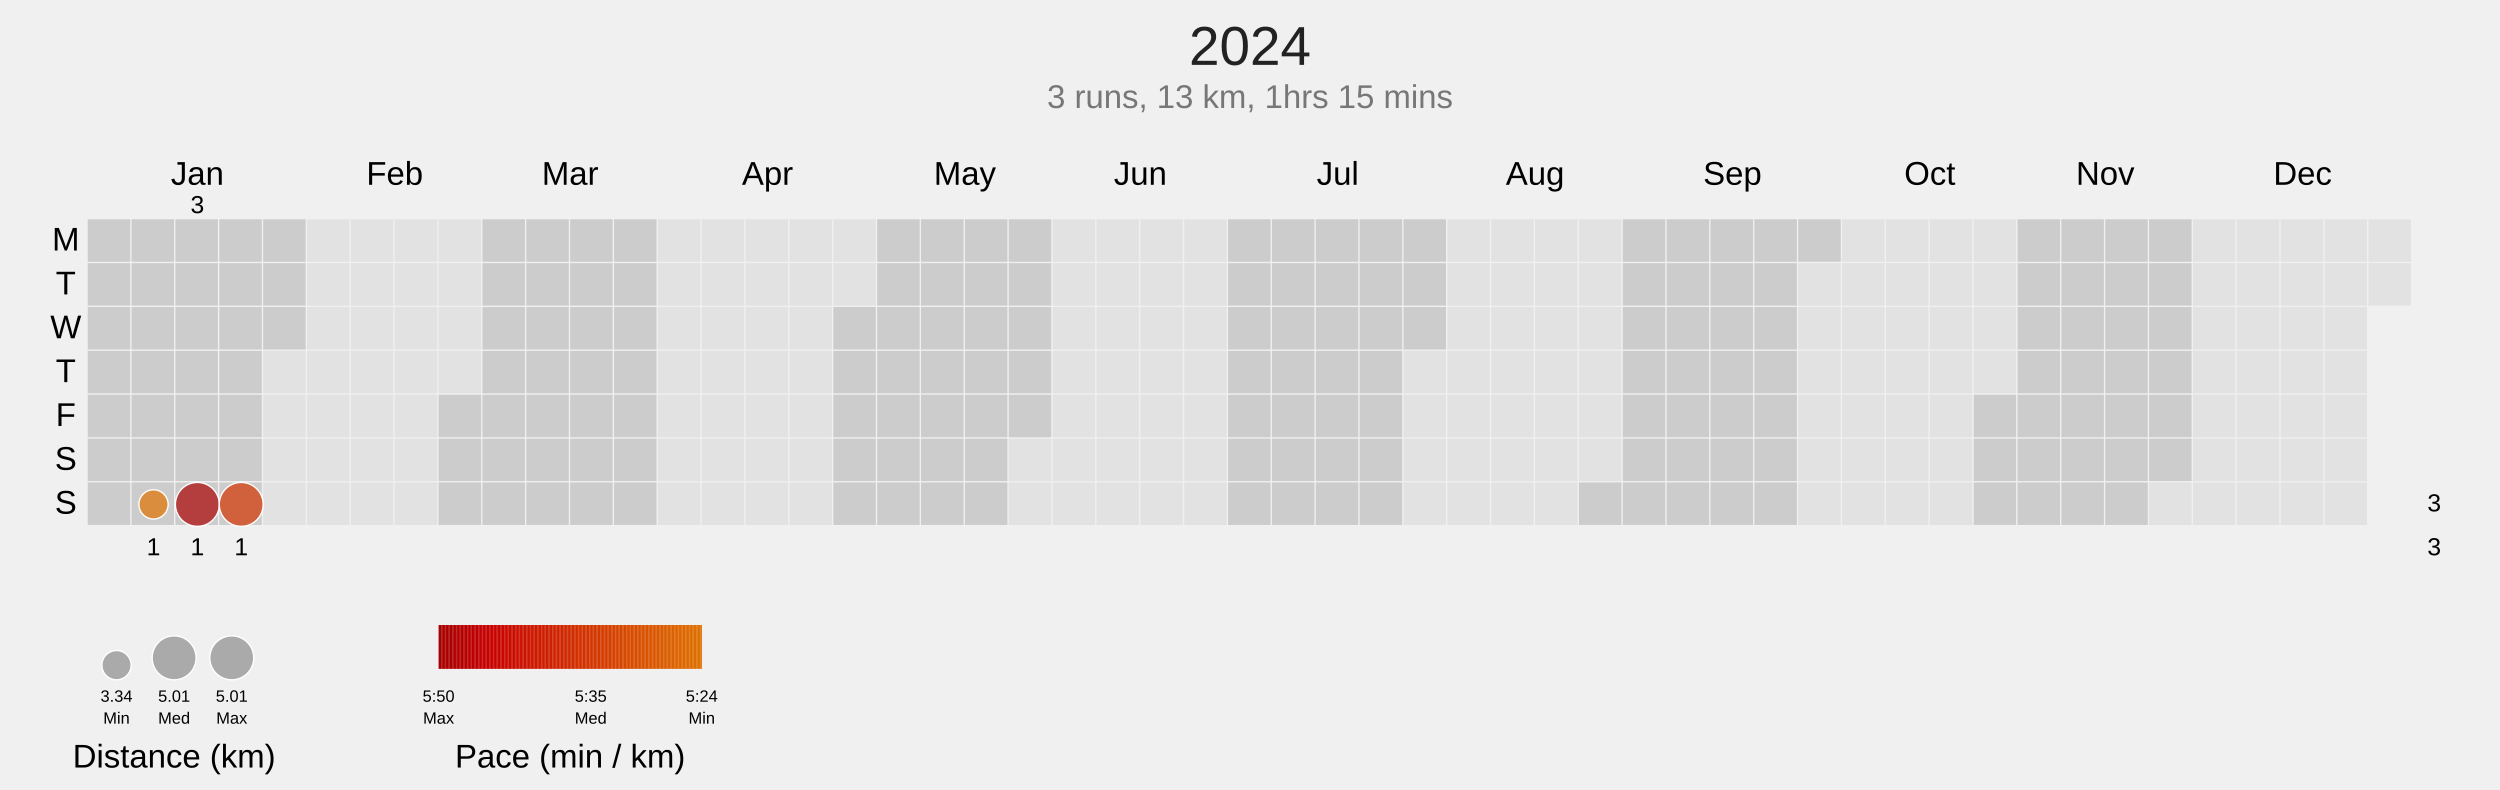
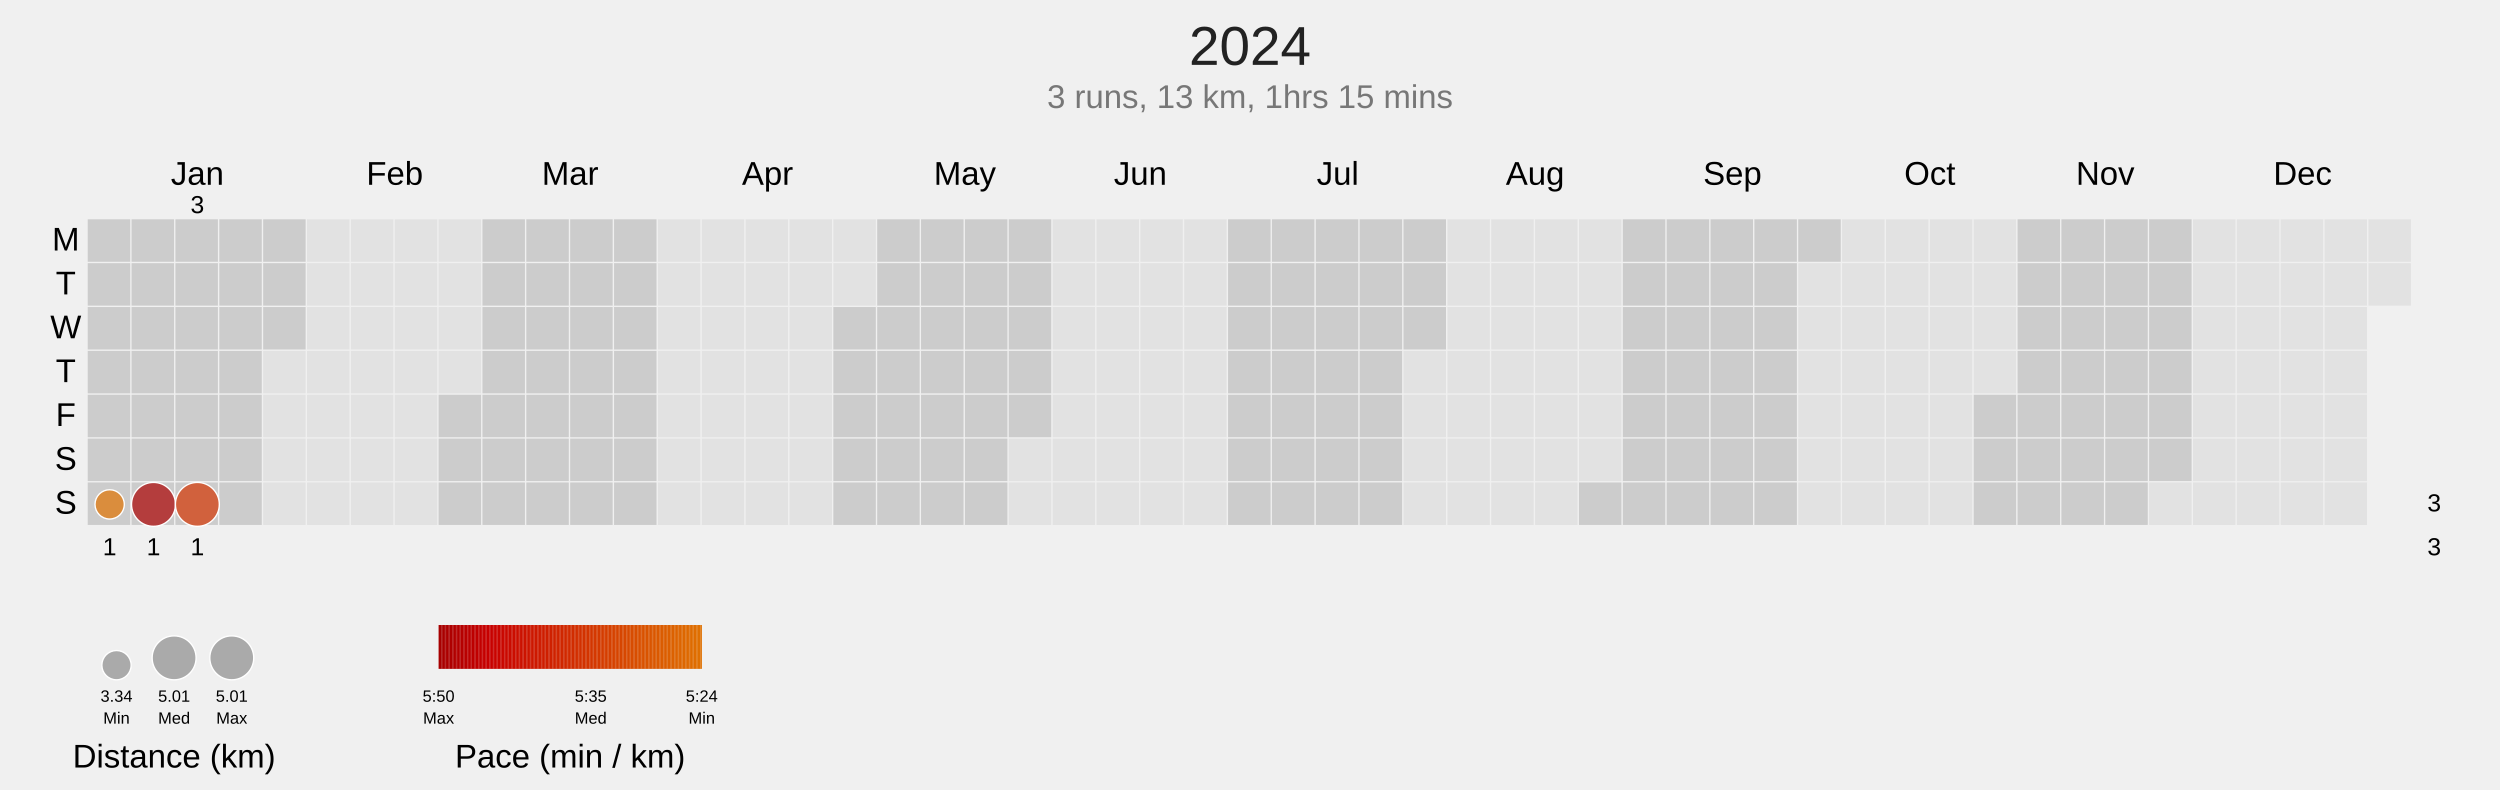
<svg xmlns="http://www.w3.org/2000/svg" viewBox="0 0 1824 576">
  <style>
  .month-1 {
    fill: #e2e2e2;
  }
  .month-2 {
    fill: #ccc;
  }
  text {
    font-family: Arial;
    text-anchor: middle;
  }
  .axis-label {
    font-size: 24px;
    dominant-baseline: middle;
  }
  circle {
    fill-opacity: 0.7;
    stroke: white;
  }
  .cross {
    opacity: 0.7;
    stroke: rgb(60, 52, 52);
    stroke-width: 3;
    stroke-linecap: round;
  }
  .count {
    font-size: 18px;
    dominant-baseline: middle;
  }
  .title {
    font-size: 40px;
    dominant-baseline: middle;
    fill: #222;
  }
  .subtitle {
    font-size: 24px;
    dominant-baseline: middle;
    fill: #777;
  }
  </style>
  <g class="axis-label">
    <text x="48.0" y="176.0">M</text>
    <text x="48.0" y="208.0">T</text>
    <text x="48.0" y="240.0">W</text>
    <text x="48.0" y="272.0">T</text>
    <text x="48.0" y="304.0">F</text>
    <text x="48.0" y="336.0">S</text>
    <text x="48.0" y="368.0">S</text>
    <g transform="translate(144.0 128)">
      <text>Jan</text>
      <text y="22.4" class="count">3</text>
    </g>
    <g transform="translate(288.0 128)">
      <text>Feb</text>
    </g>
    <g transform="translate(416.0 128)">
      <text>Mar</text>
    </g>
    <g transform="translate(560.0 128)">
      <text>Apr</text>
    </g>
    <g transform="translate(704.0 128)">
      <text>May</text>
    </g>
    <g transform="translate(832.0 128)">
      <text>Jun</text>
    </g>
    <g transform="translate(976.0 128)">
      <text>Jul</text>
    </g>
    <g transform="translate(1120.0 128)">
      <text>Aug</text>
    </g>
    <g transform="translate(1264.0 128)">
      <text>Sep</text>
    </g>
    <g transform="translate(1408.0 128)">
      <text>Oct</text>
    </g>
    <g transform="translate(1536.0 128)">
      <text>Nov</text>
    </g>
    <g transform="translate(1680.0 128)">
      <text>Dec</text>
    </g>
  </g>
  <rect class="month-2" x="64" y="160" width="31" height="31" />
  <rect class="month-2" x="64" y="192" width="31" height="31" />
  <rect class="month-2" x="64" y="224" width="31" height="31" />
  <rect class="month-2" x="64" y="256" width="31" height="31" />
  <rect class="month-2" x="64" y="288" width="31" height="31" />
  <rect class="month-2" x="64" y="320" width="31" height="31" />
  <rect class="month-2" x="64" y="352" width="31" height="31" />
  <rect class="month-2" x="96" y="160" width="31" height="31" />
  <rect class="month-2" x="96" y="192" width="31" height="31" />
  <rect class="month-2" x="96" y="224" width="31" height="31" />
  <rect class="month-2" x="96" y="256" width="31" height="31" />
  <rect class="month-2" x="96" y="288" width="31" height="31" />
  <rect class="month-2" x="96" y="320" width="31" height="31" />
  <rect class="month-2" x="96" y="352" width="31" height="31" />
  <rect class="month-2" x="128" y="160" width="31" height="31" />
  <rect class="month-2" x="128" y="192" width="31" height="31" />
  <rect class="month-2" x="128" y="224" width="31" height="31" />
  <rect class="month-2" x="128" y="256" width="31" height="31" />
  <rect class="month-2" x="128" y="288" width="31" height="31" />
  <rect class="month-2" x="128" y="320" width="31" height="31" />
  <rect class="month-2" x="128" y="352" width="31" height="31" />
  <rect class="month-2" x="160" y="160" width="31" height="31" />
  <rect class="month-2" x="160" y="192" width="31" height="31" />
  <rect class="month-2" x="160" y="224" width="31" height="31" />
  <rect class="month-2" x="160" y="256" width="31" height="31" />
  <rect class="month-2" x="160" y="288" width="31" height="31" />
  <rect class="month-2" x="160" y="320" width="31" height="31" />
  <rect class="month-2" x="160" y="352" width="31" height="31" />
  <rect class="month-2" x="192" y="160" width="31" height="31" />
  <rect class="month-2" x="192" y="192" width="31" height="31" />
  <rect class="month-2" x="192" y="224" width="31" height="31" />
  <rect class="month-1" x="192" y="256" width="31" height="31" />
  <rect class="month-1" x="192" y="288" width="31" height="31" />
  <rect class="month-1" x="192" y="320" width="31" height="31" />
  <rect class="month-1" x="192" y="352" width="31" height="31" />
  <rect class="month-1" x="224" y="160" width="31" height="31" />
  <rect class="month-1" x="224" y="192" width="31" height="31" />
  <rect class="month-1" x="224" y="224" width="31" height="31" />
  <rect class="month-1" x="224" y="256" width="31" height="31" />
  <rect class="month-1" x="224" y="288" width="31" height="31" />
  <rect class="month-1" x="224" y="320" width="31" height="31" />
  <rect class="month-1" x="224" y="352" width="31" height="31" />
  <rect class="month-1" x="256" y="160" width="31" height="31" />
  <rect class="month-1" x="256" y="192" width="31" height="31" />
  <rect class="month-1" x="256" y="224" width="31" height="31" />
  <rect class="month-1" x="256" y="256" width="31" height="31" />
  <rect class="month-1" x="256" y="288" width="31" height="31" />
  <rect class="month-1" x="256" y="320" width="31" height="31" />
  <rect class="month-1" x="256" y="352" width="31" height="31" />
  <rect class="month-1" x="288" y="160" width="31" height="31" />
  <rect class="month-1" x="288" y="192" width="31" height="31" />
  <rect class="month-1" x="288" y="224" width="31" height="31" />
  <rect class="month-1" x="288" y="256" width="31" height="31" />
  <rect class="month-1" x="288" y="288" width="31" height="31" />
  <rect class="month-1" x="288" y="320" width="31" height="31" />
  <rect class="month-1" x="288" y="352" width="31" height="31" />
  <rect class="month-1" x="320" y="160" width="31" height="31" />
  <rect class="month-1" x="320" y="192" width="31" height="31" />
  <rect class="month-1" x="320" y="224" width="31" height="31" />
  <rect class="month-1" x="320" y="256" width="31" height="31" />
  <rect class="month-2" x="320" y="288" width="31" height="31" />
  <rect class="month-2" x="320" y="320" width="31" height="31" />
  <rect class="month-2" x="320" y="352" width="31" height="31" />
  <rect class="month-2" x="352" y="160" width="31" height="31" />
  <rect class="month-2" x="352" y="192" width="31" height="31" />
  <rect class="month-2" x="352" y="224" width="31" height="31" />
  <rect class="month-2" x="352" y="256" width="31" height="31" />
  <rect class="month-2" x="352" y="288" width="31" height="31" />
  <rect class="month-2" x="352" y="320" width="31" height="31" />
  <rect class="month-2" x="352" y="352" width="31" height="31" />
  <rect class="month-2" x="384" y="160" width="31" height="31" />
  <rect class="month-2" x="384" y="192" width="31" height="31" />
  <rect class="month-2" x="384" y="224" width="31" height="31" />
  <rect class="month-2" x="384" y="256" width="31" height="31" />
  <rect class="month-2" x="384" y="288" width="31" height="31" />
  <rect class="month-2" x="384" y="320" width="31" height="31" />
  <rect class="month-2" x="384" y="352" width="31" height="31" />
  <rect class="month-2" x="416" y="160" width="31" height="31" />
  <rect class="month-2" x="416" y="192" width="31" height="31" />
  <rect class="month-2" x="416" y="224" width="31" height="31" />
  <rect class="month-2" x="416" y="256" width="31" height="31" />
  <rect class="month-2" x="416" y="288" width="31" height="31" />
  <rect class="month-2" x="416" y="320" width="31" height="31" />
  <rect class="month-2" x="416" y="352" width="31" height="31" />
  <rect class="month-2" x="448" y="160" width="31" height="31" />
  <rect class="month-2" x="448" y="192" width="31" height="31" />
  <rect class="month-2" x="448" y="224" width="31" height="31" />
  <rect class="month-2" x="448" y="256" width="31" height="31" />
  <rect class="month-2" x="448" y="288" width="31" height="31" />
  <rect class="month-2" x="448" y="320" width="31" height="31" />
  <rect class="month-2" x="448" y="352" width="31" height="31" />
  <rect class="month-1" x="480" y="160" width="31" height="31" />
  <rect class="month-1" x="480" y="192" width="31" height="31" />
  <rect class="month-1" x="480" y="224" width="31" height="31" />
  <rect class="month-1" x="480" y="256" width="31" height="31" />
  <rect class="month-1" x="480" y="288" width="31" height="31" />
  <rect class="month-1" x="480" y="320" width="31" height="31" />
  <rect class="month-1" x="480" y="352" width="31" height="31" />
  <rect class="month-1" x="512" y="160" width="31" height="31" />
  <rect class="month-1" x="512" y="192" width="31" height="31" />
  <rect class="month-1" x="512" y="224" width="31" height="31" />
  <rect class="month-1" x="512" y="256" width="31" height="31" />
  <rect class="month-1" x="512" y="288" width="31" height="31" />
  <rect class="month-1" x="512" y="320" width="31" height="31" />
  <rect class="month-1" x="512" y="352" width="31" height="31" />
  <rect class="month-1" x="544" y="160" width="31" height="31" />
  <rect class="month-1" x="544" y="192" width="31" height="31" />
  <rect class="month-1" x="544" y="224" width="31" height="31" />
  <rect class="month-1" x="544" y="256" width="31" height="31" />
  <rect class="month-1" x="544" y="288" width="31" height="31" />
  <rect class="month-1" x="544" y="320" width="31" height="31" />
  <rect class="month-1" x="544" y="352" width="31" height="31" />
  <rect class="month-1" x="576" y="160" width="31" height="31" />
  <rect class="month-1" x="576" y="192" width="31" height="31" />
  <rect class="month-1" x="576" y="224" width="31" height="31" />
  <rect class="month-1" x="576" y="256" width="31" height="31" />
  <rect class="month-1" x="576" y="288" width="31" height="31" />
  <rect class="month-1" x="576" y="320" width="31" height="31" />
  <rect class="month-1" x="576" y="352" width="31" height="31" />
  <rect class="month-1" x="608" y="160" width="31" height="31" />
  <rect class="month-1" x="608" y="192" width="31" height="31" />
  <rect class="month-2" x="608" y="224" width="31" height="31" />
  <rect class="month-2" x="608" y="256" width="31" height="31" />
  <rect class="month-2" x="608" y="288" width="31" height="31" />
  <rect class="month-2" x="608" y="320" width="31" height="31" />
  <rect class="month-2" x="608" y="352" width="31" height="31" />
  <rect class="month-2" x="640" y="160" width="31" height="31" />
  <rect class="month-2" x="640" y="192" width="31" height="31" />
  <rect class="month-2" x="640" y="224" width="31" height="31" />
  <rect class="month-2" x="640" y="256" width="31" height="31" />
  <rect class="month-2" x="640" y="288" width="31" height="31" />
  <rect class="month-2" x="640" y="320" width="31" height="31" />
  <rect class="month-2" x="640" y="352" width="31" height="31" />
  <rect class="month-2" x="672" y="160" width="31" height="31" />
  <rect class="month-2" x="672" y="192" width="31" height="31" />
  <rect class="month-2" x="672" y="224" width="31" height="31" />
  <rect class="month-2" x="672" y="256" width="31" height="31" />
  <rect class="month-2" x="672" y="288" width="31" height="31" />
  <rect class="month-2" x="672" y="320" width="31" height="31" />
  <rect class="month-2" x="672" y="352" width="31" height="31" />
  <rect class="month-2" x="704" y="160" width="31" height="31" />
  <rect class="month-2" x="704" y="192" width="31" height="31" />
  <rect class="month-2" x="704" y="224" width="31" height="31" />
  <rect class="month-2" x="704" y="256" width="31" height="31" />
  <rect class="month-2" x="704" y="288" width="31" height="31" />
  <rect class="month-2" x="704" y="320" width="31" height="31" />
  <rect class="month-2" x="704" y="352" width="31" height="31" />
  <rect class="month-2" x="736" y="160" width="31" height="31" />
  <rect class="month-2" x="736" y="192" width="31" height="31" />
  <rect class="month-2" x="736" y="224" width="31" height="31" />
  <rect class="month-2" x="736" y="256" width="31" height="31" />
  <rect class="month-2" x="736" y="288" width="31" height="31" />
  <rect class="month-1" x="736" y="320" width="31" height="31" />
  <rect class="month-1" x="736" y="352" width="31" height="31" />
  <rect class="month-1" x="768" y="160" width="31" height="31" />
  <rect class="month-1" x="768" y="192" width="31" height="31" />
  <rect class="month-1" x="768" y="224" width="31" height="31" />
  <rect class="month-1" x="768" y="256" width="31" height="31" />
  <rect class="month-1" x="768" y="288" width="31" height="31" />
  <rect class="month-1" x="768" y="320" width="31" height="31" />
  <rect class="month-1" x="768" y="352" width="31" height="31" />
  <rect class="month-1" x="800" y="160" width="31" height="31" />
  <rect class="month-1" x="800" y="192" width="31" height="31" />
  <rect class="month-1" x="800" y="224" width="31" height="31" />
  <rect class="month-1" x="800" y="256" width="31" height="31" />
  <rect class="month-1" x="800" y="288" width="31" height="31" />
  <rect class="month-1" x="800" y="320" width="31" height="31" />
  <rect class="month-1" x="800" y="352" width="31" height="31" />
  <rect class="month-1" x="832" y="160" width="31" height="31" />
  <rect class="month-1" x="832" y="192" width="31" height="31" />
  <rect class="month-1" x="832" y="224" width="31" height="31" />
  <rect class="month-1" x="832" y="256" width="31" height="31" />
  <rect class="month-1" x="832" y="288" width="31" height="31" />
  <rect class="month-1" x="832" y="320" width="31" height="31" />
  <rect class="month-1" x="832" y="352" width="31" height="31" />
  <rect class="month-1" x="864" y="160" width="31" height="31" />
  <rect class="month-1" x="864" y="192" width="31" height="31" />
  <rect class="month-1" x="864" y="224" width="31" height="31" />
  <rect class="month-1" x="864" y="256" width="31" height="31" />
  <rect class="month-1" x="864" y="288" width="31" height="31" />
  <rect class="month-1" x="864" y="320" width="31" height="31" />
  <rect class="month-1" x="864" y="352" width="31" height="31" />
  <rect class="month-2" x="896" y="160" width="31" height="31" />
  <rect class="month-2" x="896" y="192" width="31" height="31" />
  <rect class="month-2" x="896" y="224" width="31" height="31" />
  <rect class="month-2" x="896" y="256" width="31" height="31" />
  <rect class="month-2" x="896" y="288" width="31" height="31" />
  <rect class="month-2" x="896" y="320" width="31" height="31" />
  <rect class="month-2" x="896" y="352" width="31" height="31" />
  <rect class="month-2" x="928" y="160" width="31" height="31" />
  <rect class="month-2" x="928" y="192" width="31" height="31" />
  <rect class="month-2" x="928" y="224" width="31" height="31" />
  <rect class="month-2" x="928" y="256" width="31" height="31" />
  <rect class="month-2" x="928" y="288" width="31" height="31" />
  <rect class="month-2" x="928" y="320" width="31" height="31" />
  <rect class="month-2" x="928" y="352" width="31" height="31" />
  <rect class="month-2" x="960" y="160" width="31" height="31" />
  <rect class="month-2" x="960" y="192" width="31" height="31" />
  <rect class="month-2" x="960" y="224" width="31" height="31" />
  <rect class="month-2" x="960" y="256" width="31" height="31" />
  <rect class="month-2" x="960" y="288" width="31" height="31" />
  <rect class="month-2" x="960" y="320" width="31" height="31" />
  <rect class="month-2" x="960" y="352" width="31" height="31" />
  <rect class="month-2" x="992" y="160" width="31" height="31" />
  <rect class="month-2" x="992" y="192" width="31" height="31" />
  <rect class="month-2" x="992" y="224" width="31" height="31" />
  <rect class="month-2" x="992" y="256" width="31" height="31" />
  <rect class="month-2" x="992" y="288" width="31" height="31" />
  <rect class="month-2" x="992" y="320" width="31" height="31" />
  <rect class="month-2" x="992" y="352" width="31" height="31" />
  <rect class="month-2" x="1024" y="160" width="31" height="31" />
  <rect class="month-2" x="1024" y="192" width="31" height="31" />
  <rect class="month-2" x="1024" y="224" width="31" height="31" />
  <rect class="month-1" x="1024" y="256" width="31" height="31" />
  <rect class="month-1" x="1024" y="288" width="31" height="31" />
  <rect class="month-1" x="1024" y="320" width="31" height="31" />
  <rect class="month-1" x="1024" y="352" width="31" height="31" />
  <rect class="month-1" x="1056" y="160" width="31" height="31" />
  <rect class="month-1" x="1056" y="192" width="31" height="31" />
  <rect class="month-1" x="1056" y="224" width="31" height="31" />
  <rect class="month-1" x="1056" y="256" width="31" height="31" />
  <rect class="month-1" x="1056" y="288" width="31" height="31" />
  <rect class="month-1" x="1056" y="320" width="31" height="31" />
  <rect class="month-1" x="1056" y="352" width="31" height="31" />
  <rect class="month-1" x="1088" y="160" width="31" height="31" />
  <rect class="month-1" x="1088" y="192" width="31" height="31" />
  <rect class="month-1" x="1088" y="224" width="31" height="31" />
  <rect class="month-1" x="1088" y="256" width="31" height="31" />
  <rect class="month-1" x="1088" y="288" width="31" height="31" />
  <rect class="month-1" x="1088" y="320" width="31" height="31" />
  <rect class="month-1" x="1088" y="352" width="31" height="31" />
  <rect class="month-1" x="1120" y="160" width="31" height="31" />
  <rect class="month-1" x="1120" y="192" width="31" height="31" />
  <rect class="month-1" x="1120" y="224" width="31" height="31" />
  <rect class="month-1" x="1120" y="256" width="31" height="31" />
  <rect class="month-1" x="1120" y="288" width="31" height="31" />
  <rect class="month-1" x="1120" y="320" width="31" height="31" />
  <rect class="month-1" x="1120" y="352" width="31" height="31" />
  <rect class="month-1" x="1152" y="160" width="31" height="31" />
  <rect class="month-1" x="1152" y="192" width="31" height="31" />
  <rect class="month-1" x="1152" y="224" width="31" height="31" />
  <rect class="month-1" x="1152" y="256" width="31" height="31" />
  <rect class="month-1" x="1152" y="288" width="31" height="31" />
  <rect class="month-1" x="1152" y="320" width="31" height="31" />
  <rect class="month-2" x="1152" y="352" width="31" height="31" />
  <rect class="month-2" x="1184" y="160" width="31" height="31" />
  <rect class="month-2" x="1184" y="192" width="31" height="31" />
  <rect class="month-2" x="1184" y="224" width="31" height="31" />
  <rect class="month-2" x="1184" y="256" width="31" height="31" />
  <rect class="month-2" x="1184" y="288" width="31" height="31" />
  <rect class="month-2" x="1184" y="320" width="31" height="31" />
  <rect class="month-2" x="1184" y="352" width="31" height="31" />
  <rect class="month-2" x="1216" y="160" width="31" height="31" />
  <rect class="month-2" x="1216" y="192" width="31" height="31" />
  <rect class="month-2" x="1216" y="224" width="31" height="31" />
  <rect class="month-2" x="1216" y="256" width="31" height="31" />
  <rect class="month-2" x="1216" y="288" width="31" height="31" />
  <rect class="month-2" x="1216" y="320" width="31" height="31" />
  <rect class="month-2" x="1216" y="352" width="31" height="31" />
  <rect class="month-2" x="1248" y="160" width="31" height="31" />
  <rect class="month-2" x="1248" y="192" width="31" height="31" />
  <rect class="month-2" x="1248" y="224" width="31" height="31" />
  <rect class="month-2" x="1248" y="256" width="31" height="31" />
  <rect class="month-2" x="1248" y="288" width="31" height="31" />
  <rect class="month-2" x="1248" y="320" width="31" height="31" />
  <rect class="month-2" x="1248" y="352" width="31" height="31" />
  <rect class="month-2" x="1280" y="160" width="31" height="31" />
  <rect class="month-2" x="1280" y="192" width="31" height="31" />
  <rect class="month-2" x="1280" y="224" width="31" height="31" />
  <rect class="month-2" x="1280" y="256" width="31" height="31" />
  <rect class="month-2" x="1280" y="288" width="31" height="31" />
  <rect class="month-2" x="1280" y="320" width="31" height="31" />
  <rect class="month-2" x="1280" y="352" width="31" height="31" />
  <rect class="month-2" x="1312" y="160" width="31" height="31" />
  <rect class="month-1" x="1312" y="192" width="31" height="31" />
  <rect class="month-1" x="1312" y="224" width="31" height="31" />
  <rect class="month-1" x="1312" y="256" width="31" height="31" />
  <rect class="month-1" x="1312" y="288" width="31" height="31" />
  <rect class="month-1" x="1312" y="320" width="31" height="31" />
  <rect class="month-1" x="1312" y="352" width="31" height="31" />
  <rect class="month-1" x="1344" y="160" width="31" height="31" />
  <rect class="month-1" x="1344" y="192" width="31" height="31" />
  <rect class="month-1" x="1344" y="224" width="31" height="31" />
  <rect class="month-1" x="1344" y="256" width="31" height="31" />
  <rect class="month-1" x="1344" y="288" width="31" height="31" />
  <rect class="month-1" x="1344" y="320" width="31" height="31" />
  <rect class="month-1" x="1344" y="352" width="31" height="31" />
  <rect class="month-1" x="1376" y="160" width="31" height="31" />
  <rect class="month-1" x="1376" y="192" width="31" height="31" />
  <rect class="month-1" x="1376" y="224" width="31" height="31" />
  <rect class="month-1" x="1376" y="256" width="31" height="31" />
  <rect class="month-1" x="1376" y="288" width="31" height="31" />
  <rect class="month-1" x="1376" y="320" width="31" height="31" />
  <rect class="month-1" x="1376" y="352" width="31" height="31" />
  <rect class="month-1" x="1408" y="160" width="31" height="31" />
  <rect class="month-1" x="1408" y="192" width="31" height="31" />
  <rect class="month-1" x="1408" y="224" width="31" height="31" />
  <rect class="month-1" x="1408" y="256" width="31" height="31" />
  <rect class="month-1" x="1408" y="288" width="31" height="31" />
  <rect class="month-1" x="1408" y="320" width="31" height="31" />
  <rect class="month-1" x="1408" y="352" width="31" height="31" />
  <rect class="month-1" x="1440" y="160" width="31" height="31" />
  <rect class="month-1" x="1440" y="192" width="31" height="31" />
  <rect class="month-1" x="1440" y="224" width="31" height="31" />
  <rect class="month-1" x="1440" y="256" width="31" height="31" />
  <rect class="month-2" x="1440" y="288" width="31" height="31" />
  <rect class="month-2" x="1440" y="320" width="31" height="31" />
  <rect class="month-2" x="1440" y="352" width="31" height="31" />
  <rect class="month-2" x="1472" y="160" width="31" height="31" />
  <rect class="month-2" x="1472" y="192" width="31" height="31" />
  <rect class="month-2" x="1472" y="224" width="31" height="31" />
  <rect class="month-2" x="1472" y="256" width="31" height="31" />
  <rect class="month-2" x="1472" y="288" width="31" height="31" />
  <rect class="month-2" x="1472" y="320" width="31" height="31" />
  <rect class="month-2" x="1472" y="352" width="31" height="31" />
  <rect class="month-2" x="1504" y="160" width="31" height="31" />
  <rect class="month-2" x="1504" y="192" width="31" height="31" />
  <rect class="month-2" x="1504" y="224" width="31" height="31" />
  <rect class="month-2" x="1504" y="256" width="31" height="31" />
  <rect class="month-2" x="1504" y="288" width="31" height="31" />
  <rect class="month-2" x="1504" y="320" width="31" height="31" />
  <rect class="month-2" x="1504" y="352" width="31" height="31" />
  <rect class="month-2" x="1536" y="160" width="31" height="31" />
  <rect class="month-2" x="1536" y="192" width="31" height="31" />
  <rect class="month-2" x="1536" y="224" width="31" height="31" />
  <rect class="month-2" x="1536" y="256" width="31" height="31" />
  <rect class="month-2" x="1536" y="288" width="31" height="31" />
  <rect class="month-2" x="1536" y="320" width="31" height="31" />
  <rect class="month-2" x="1536" y="352" width="31" height="31" />
  <rect class="month-2" x="1568" y="160" width="31" height="31" />
  <rect class="month-2" x="1568" y="192" width="31" height="31" />
  <rect class="month-2" x="1568" y="224" width="31" height="31" />
  <rect class="month-2" x="1568" y="256" width="31" height="31" />
  <rect class="month-2" x="1568" y="288" width="31" height="31" />
  <rect class="month-2" x="1568" y="320" width="31" height="31" />
  <rect class="month-1" x="1568" y="352" width="31" height="31" />
  <rect class="month-1" x="1600" y="160" width="31" height="31" />
  <rect class="month-1" x="1600" y="192" width="31" height="31" />
  <rect class="month-1" x="1600" y="224" width="31" height="31" />
  <rect class="month-1" x="1600" y="256" width="31" height="31" />
  <rect class="month-1" x="1600" y="288" width="31" height="31" />
  <rect class="month-1" x="1600" y="320" width="31" height="31" />
  <rect class="month-1" x="1600" y="352" width="31" height="31" />
  <rect class="month-1" x="1632" y="160" width="31" height="31" />
  <rect class="month-1" x="1632" y="192" width="31" height="31" />
  <rect class="month-1" x="1632" y="224" width="31" height="31" />
  <rect class="month-1" x="1632" y="256" width="31" height="31" />
  <rect class="month-1" x="1632" y="288" width="31" height="31" />
  <rect class="month-1" x="1632" y="320" width="31" height="31" />
  <rect class="month-1" x="1632" y="352" width="31" height="31" />
  <rect class="month-1" x="1664" y="160" width="31" height="31" />
  <rect class="month-1" x="1664" y="192" width="31" height="31" />
  <rect class="month-1" x="1664" y="224" width="31" height="31" />
  <rect class="month-1" x="1664" y="256" width="31" height="31" />
  <rect class="month-1" x="1664" y="288" width="31" height="31" />
  <rect class="month-1" x="1664" y="320" width="31" height="31" />
  <rect class="month-1" x="1664" y="352" width="31" height="31" />
  <rect class="month-1" x="1696" y="160" width="31" height="31" />
  <rect class="month-1" x="1696" y="192" width="31" height="31" />
  <rect class="month-1" x="1696" y="224" width="31" height="31" />
  <rect class="month-1" x="1696" y="256" width="31" height="31" />
  <rect class="month-1" x="1696" y="288" width="31" height="31" />
  <rect class="month-1" x="1696" y="320" width="31" height="31" />
  <rect class="month-1" x="1696" y="352" width="31" height="31" />
  <rect class="month-1" x="1728" y="160" width="31" height="31" />
  <rect class="month-1" x="1728" y="192" width="31" height="31" />
  <text x="912.0" y="36.0" class="title">2024</text>
  <text x="912.0" y="72" class="subtitle">3 runs, 13 km, 1hrs 15 mins</text>
  <g class="count">
    <text x="1776.0" y="368.0">3</text>
    <text x="1776.0" y="400.0">3</text>
+     <text x="80.0" y="400.0">1</text>
    <text x="112.0" y="400.0">1</text>
    <text x="144.0" y="400.0">1</text>
-     <text x="176.0" y="400.0">1</text>
  </g>
-   <circle fill="rgb(224, 114, 0)" cx="112.0" cy="368.0" r="10.688" />
-   <circle fill="rgb(170, 0, 0)" cx="144.0" cy="368.0" r="16.032" />
-   <circle fill="rgb(211, 52, 0)" cx="176.0" cy="368.0" r="16.032" />
+   <circle fill="rgb(224, 114, 0)" cx="80.0" cy="368.0" r="10.688" />
+   <circle fill="rgb(170, 0, 0)" cx="112.0" cy="368.0" r="16.032" />
+   <circle fill="rgb(211, 52, 0)" cx="144.0" cy="368.0" r="16.032" />
  <circle fill="rgb(140, 140, 140)" cx="85.0" cy="485.312" r="10.688" />
  <text x="85.0" y="512">3.34</text>
  <text x="85.0" y="528">Min</text>
  <circle fill="rgb(140, 140, 140)" cx="127.032" cy="479.968" r="16.032" />
  <text x="127.032" y="512">5.01</text>
  <text x="127.032" y="528">Med</text>
  <circle fill="rgb(140, 140, 140)" cx="169.096" cy="479.968" r="16.032" />
  <text x="169.096" y="512">5.01</text>
  <text x="169.096" y="528">Max</text>
  <text x="127.064" y="560" font-size="24px">Distance (km)</text>
  <text x="320" y="512">5:50</text>
  <text x="320" y="528">Max</text>
  <rect fill="rgb(167, 0, 0)" x="320" y="456.0" width="1.1" height="32" />
  <rect fill="rgb(168, 0, 0)" x="321" y="456.0" width="1.1" height="32" />
  <rect fill="rgb(168, 0, 0)" x="322" y="456.0" width="1.1" height="32" />
  <rect fill="rgb(169, 0, 0)" x="323" y="456.0" width="1.1" height="32" />
  <rect fill="rgb(170, 0, 0)" x="324" y="456.0" width="1.1" height="32" />
  <rect fill="rgb(171, 0, 0)" x="325" y="456.0" width="1.1" height="32" />
  <rect fill="rgb(172, 0, 0)" x="326" y="456.0" width="1.1" height="32" />
  <rect fill="rgb(173, 0, 0)" x="327" y="456.0" width="1.1" height="32" />
  <rect fill="rgb(174, 0, 0)" x="328" y="456.0" width="1.1" height="32" />
  <rect fill="rgb(175, 0, 0)" x="329" y="456.0" width="1.1" height="32" />
  <rect fill="rgb(176, 0, 0)" x="330" y="456.0" width="1.1" height="32" />
  <rect fill="rgb(177, 0, 0)" x="331" y="456.0" width="1.1" height="32" />
  <rect fill="rgb(178, 0, 0)" x="332" y="456.0" width="1.1" height="32" />
  <rect fill="rgb(178, 0, 0)" x="333" y="456.0" width="1.1" height="32" />
  <rect fill="rgb(179, 0, 0)" x="334" y="456.0" width="1.1" height="32" />
  <rect fill="rgb(180, 0, 0)" x="335" y="456.0" width="1.1" height="32" />
  <rect fill="rgb(181, 0, 0)" x="336" y="456.0" width="1.1" height="32" />
  <rect fill="rgb(182, 0, 0)" x="337" y="456.0" width="1.1" height="32" />
  <rect fill="rgb(183, 0, 0)" x="338" y="456.0" width="1.1" height="32" />
  <rect fill="rgb(184, 0, 0)" x="339" y="456.0" width="1.1" height="32" />
  <rect fill="rgb(185, 0, 0)" x="340" y="456.0" width="1.1" height="32" />
  <rect fill="rgb(186, 0, 0)" x="341" y="456.0" width="1.1" height="32" />
  <rect fill="rgb(187, 0, 0)" x="342" y="456.0" width="1.1" height="32" />
  <rect fill="rgb(188, 0, 0)" x="343" y="456.0" width="1.1" height="32" />
  <rect fill="rgb(188, 0, 0)" x="344" y="456.0" width="1.1" height="32" />
  <rect fill="rgb(189, 0, 0)" x="345" y="456.0" width="1.1" height="32" />
  <rect fill="rgb(190, 0, 0)" x="346" y="456.0" width="1.1" height="32" />
  <rect fill="rgb(191, 0, 0)" x="347" y="456.0" width="1.1" height="32" />
  <rect fill="rgb(192, 0, 0)" x="348" y="456.0" width="1.1" height="32" />
  <rect fill="rgb(193, 0, 0)" x="349" y="456.0" width="1.1" height="32" />
  <rect fill="rgb(194, 0, 0)" x="350" y="456.0" width="1.1" height="32" />
  <rect fill="rgb(195, 0, 0)" x="351" y="456.0" width="1.1" height="32" />
  <rect fill="rgb(196, 0, 0)" x="352" y="456.0" width="1.1" height="32" />
  <rect fill="rgb(197, 0, 0)" x="353" y="456.0" width="1.1" height="32" />
  <rect fill="rgb(198, 0, 0)" x="354" y="456.0" width="1.1" height="32" />
  <rect fill="rgb(198, 0, 0)" x="355" y="456.0" width="1.1" height="32" />
  <rect fill="rgb(199, 0, 0)" x="356" y="456.0" width="1.1" height="32" />
  <rect fill="rgb(200, 0, 0)" x="357" y="456.0" width="1.1" height="32" />
  <rect fill="rgb(200, 1, 0)" x="358" y="456.0" width="1.1" height="32" />
  <rect fill="rgb(200, 2, 0)" x="359" y="456.0" width="1.1" height="32" />
  <rect fill="rgb(200, 2, 0)" x="360" y="456.0" width="1.1" height="32" />
  <rect fill="rgb(201, 3, 0)" x="361" y="456.0" width="1.1" height="32" />
  <rect fill="rgb(201, 4, 0)" x="362" y="456.0" width="1.1" height="32" />
  <rect fill="rgb(201, 5, 0)" x="363" y="456.0" width="1.1" height="32" />
  <rect fill="rgb(201, 5, 0)" x="364" y="456.0" width="1.1" height="32" />
  <rect fill="rgb(201, 6, 0)" x="365" y="456.0" width="1.1" height="32" />
  <rect fill="rgb(201, 7, 0)" x="366" y="456.0" width="1.1" height="32" />
  <rect fill="rgb(202, 7, 0)" x="367" y="456.0" width="1.1" height="32" />
  <rect fill="rgb(202, 8, 0)" x="368" y="456.0" width="1.1" height="32" />
  <rect fill="rgb(202, 9, 0)" x="369" y="456.0" width="1.1" height="32" />
  <rect fill="rgb(202, 10, 0)" x="370" y="456.0" width="1.1" height="32" />
  <rect fill="rgb(202, 10, 0)" x="371" y="456.0" width="1.1" height="32" />
  <rect fill="rgb(202, 11, 0)" x="372" y="456.0" width="1.1" height="32" />
  <rect fill="rgb(202, 12, 0)" x="373" y="456.0" width="1.1" height="32" />
  <rect fill="rgb(203, 13, 0)" x="374" y="456.0" width="1.1" height="32" />
  <rect fill="rgb(203, 13, 0)" x="375" y="456.0" width="1.1" height="32" />
  <rect fill="rgb(203, 14, 0)" x="376" y="456.0" width="1.1" height="32" />
  <rect fill="rgb(203, 15, 0)" x="377" y="456.0" width="1.1" height="32" />
  <rect fill="rgb(203, 15, 0)" x="378" y="456.0" width="1.1" height="32" />
  <rect fill="rgb(203, 16, 0)" x="379" y="456.0" width="1.1" height="32" />
  <rect fill="rgb(204, 17, 0)" x="380" y="456.0" width="1.1" height="32" />
  <rect fill="rgb(204, 18, 0)" x="381" y="456.0" width="1.1" height="32" />
  <rect fill="rgb(204, 18, 0)" x="382" y="456.0" width="1.1" height="32" />
  <rect fill="rgb(204, 19, 0)" x="383" y="456.0" width="1.1" height="32" />
  <rect fill="rgb(204, 20, 0)" x="384" y="456.0" width="1.1" height="32" />
  <rect fill="rgb(204, 21, 0)" x="385" y="456.0" width="1.1" height="32" />
  <rect fill="rgb(204, 21, 0)" x="386" y="456.0" width="1.1" height="32" />
  <rect fill="rgb(205, 22, 0)" x="387" y="456.0" width="1.1" height="32" />
  <rect fill="rgb(205, 23, 0)" x="388" y="456.0" width="1.1" height="32" />
  <rect fill="rgb(205, 23, 0)" x="389" y="456.0" width="1.1" height="32" />
  <rect fill="rgb(205, 24, 0)" x="390" y="456.0" width="1.1" height="32" />
  <rect fill="rgb(205, 25, 0)" x="391" y="456.0" width="1.1" height="32" />
  <rect fill="rgb(205, 26, 0)" x="392" y="456.0" width="1.1" height="32" />
  <rect fill="rgb(205, 26, 0)" x="393" y="456.0" width="1.1" height="32" />
  <rect fill="rgb(206, 27, 0)" x="394" y="456.0" width="1.1" height="32" />
  <rect fill="rgb(206, 28, 0)" x="395" y="456.0" width="1.1" height="32" />
  <rect fill="rgb(206, 29, 0)" x="396" y="456.0" width="1.1" height="32" />
  <rect fill="rgb(206, 29, 0)" x="397" y="456.0" width="1.1" height="32" />
  <rect fill="rgb(206, 30, 0)" x="398" y="456.0" width="1.1" height="32" />
  <rect fill="rgb(206, 31, 0)" x="399" y="456.0" width="1.1" height="32" />
  <rect fill="rgb(207, 31, 0)" x="400" y="456.0" width="1.1" height="32" />
  <rect fill="rgb(207, 32, 0)" x="401" y="456.0" width="1.1" height="32" />
  <rect fill="rgb(207, 33, 0)" x="402" y="456.0" width="1.1" height="32" />
  <rect fill="rgb(207, 34, 0)" x="403" y="456.0" width="1.1" height="32" />
  <rect fill="rgb(207, 34, 0)" x="404" y="456.0" width="1.1" height="32" />
  <rect fill="rgb(207, 35, 0)" x="405" y="456.0" width="1.1" height="32" />
  <rect fill="rgb(207, 36, 0)" x="406" y="456.0" width="1.1" height="32" />
  <rect fill="rgb(208, 36, 0)" x="407" y="456.0" width="1.1" height="32" />
  <rect fill="rgb(208, 37, 0)" x="408" y="456.0" width="1.1" height="32" />
  <rect fill="rgb(208, 38, 0)" x="409" y="456.0" width="1.1" height="32" />
  <rect fill="rgb(208, 39, 0)" x="410" y="456.0" width="1.1" height="32" />
  <rect fill="rgb(208, 39, 0)" x="411" y="456.0" width="1.1" height="32" />
  <rect fill="rgb(208, 40, 0)" x="412" y="456.0" width="1.1" height="32" />
  <rect fill="rgb(209, 41, 0)" x="413" y="456.0" width="1.1" height="32" />
  <rect fill="rgb(209, 42, 0)" x="414" y="456.0" width="1.1" height="32" />
  <rect fill="rgb(209, 42, 0)" x="415" y="456.0" width="1.1" height="32" />
  <rect fill="rgb(209, 43, 0)" x="416" y="456.0" width="1.1" height="32" />
  <rect fill="rgb(209, 44, 0)" x="417" y="456.0" width="1.1" height="32" />
  <rect fill="rgb(209, 44, 0)" x="418" y="456.0" width="1.1" height="32" />
  <rect fill="rgb(209, 45, 0)" x="419" y="456.0" width="1.1" height="32" />
  <rect fill="rgb(210, 46, 0)" x="420" y="456.0" width="1.1" height="32" />
  <rect fill="rgb(210, 47, 0)" x="421" y="456.0" width="1.1" height="32" />
  <rect fill="rgb(210, 47, 0)" x="422" y="456.0" width="1.1" height="32" />
  <rect fill="rgb(210, 48, 0)" x="423" y="456.0" width="1.1" height="32" />
  <rect fill="rgb(210, 49, 0)" x="424" y="456.0" width="1.1" height="32" />
  <rect fill="rgb(210, 50, 0)" x="425" y="456.0" width="1.1" height="32" />
  <rect fill="rgb(210, 50, 0)" x="426" y="456.0" width="1.1" height="32" />
  <rect fill="rgb(211, 51, 0)" x="427" y="456.0" width="1.1" height="32" />
  <rect fill="rgb(211, 52, 0)" x="428" y="456.0" width="1.1" height="32" />
  <rect fill="rgb(211, 52, 0)" x="429" y="456.0" width="1.1" height="32" />
  <rect fill="rgb(211, 53, 0)" x="430" y="456.0" width="1.1" height="32" />
  <rect fill="rgb(211, 54, 0)" x="431" y="456.0" width="1.1" height="32" />
  <text x="431" y="512">5:35</text>
  <text x="431" y="528">Med</text>
  <rect fill="rgb(211, 55, 0)" x="432" y="456.0" width="1.1" height="32" />
  <rect fill="rgb(212, 55, 0)" x="433" y="456.0" width="1.1" height="32" />
  <rect fill="rgb(212, 56, 0)" x="434" y="456.0" width="1.1" height="32" />
  <rect fill="rgb(212, 57, 0)" x="435" y="456.0" width="1.1" height="32" />
  <rect fill="rgb(212, 58, 0)" x="436" y="456.0" width="1.1" height="32" />
  <rect fill="rgb(212, 58, 0)" x="437" y="456.0" width="1.1" height="32" />
  <rect fill="rgb(212, 59, 0)" x="438" y="456.0" width="1.1" height="32" />
  <rect fill="rgb(212, 60, 0)" x="439" y="456.0" width="1.1" height="32" />
  <rect fill="rgb(213, 60, 0)" x="440" y="456.0" width="1.1" height="32" />
  <rect fill="rgb(213, 61, 0)" x="441" y="456.0" width="1.1" height="32" />
  <rect fill="rgb(213, 62, 0)" x="442" y="456.0" width="1.1" height="32" />
  <rect fill="rgb(213, 63, 0)" x="443" y="456.0" width="1.1" height="32" />
  <rect fill="rgb(213, 63, 0)" x="444" y="456.0" width="1.1" height="32" />
  <rect fill="rgb(213, 64, 0)" x="445" y="456.0" width="1.1" height="32" />
  <rect fill="rgb(214, 65, 0)" x="446" y="456.0" width="1.1" height="32" />
  <rect fill="rgb(214, 66, 0)" x="447" y="456.0" width="1.1" height="32" />
  <rect fill="rgb(214, 66, 0)" x="448" y="456.0" width="1.1" height="32" />
  <rect fill="rgb(214, 67, 0)" x="449" y="456.0" width="1.1" height="32" />
  <rect fill="rgb(214, 68, 0)" x="450" y="456.0" width="1.1" height="32" />
  <rect fill="rgb(214, 68, 0)" x="451" y="456.0" width="1.1" height="32" />
  <rect fill="rgb(214, 69, 0)" x="452" y="456.0" width="1.1" height="32" />
  <rect fill="rgb(215, 70, 0)" x="453" y="456.0" width="1.1" height="32" />
  <rect fill="rgb(215, 71, 0)" x="454" y="456.0" width="1.1" height="32" />
  <rect fill="rgb(215, 71, 0)" x="455" y="456.0" width="1.1" height="32" />
  <rect fill="rgb(215, 72, 0)" x="456" y="456.0" width="1.1" height="32" />
  <rect fill="rgb(215, 73, 0)" x="457" y="456.0" width="1.1" height="32" />
  <rect fill="rgb(215, 74, 0)" x="458" y="456.0" width="1.1" height="32" />
  <rect fill="rgb(215, 74, 0)" x="459" y="456.0" width="1.1" height="32" />
  <rect fill="rgb(216, 75, 0)" x="460" y="456.0" width="1.1" height="32" />
  <rect fill="rgb(216, 76, 0)" x="461" y="456.0" width="1.1" height="32" />
  <rect fill="rgb(216, 76, 0)" x="462" y="456.0" width="1.1" height="32" />
  <rect fill="rgb(216, 77, 0)" x="463" y="456.0" width="1.1" height="32" />
  <rect fill="rgb(216, 78, 0)" x="464" y="456.0" width="1.1" height="32" />
  <rect fill="rgb(216, 79, 0)" x="465" y="456.0" width="1.1" height="32" />
  <rect fill="rgb(217, 79, 0)" x="466" y="456.0" width="1.1" height="32" />
  <rect fill="rgb(217, 80, 0)" x="467" y="456.0" width="1.1" height="32" />
  <rect fill="rgb(217, 81, 0)" x="468" y="456.0" width="1.1" height="32" />
  <rect fill="rgb(217, 82, 0)" x="469" y="456.0" width="1.1" height="32" />
  <rect fill="rgb(217, 82, 0)" x="470" y="456.0" width="1.1" height="32" />
  <rect fill="rgb(217, 83, 0)" x="471" y="456.0" width="1.1" height="32" />
  <rect fill="rgb(217, 84, 0)" x="472" y="456.0" width="1.1" height="32" />
  <rect fill="rgb(218, 84, 0)" x="473" y="456.0" width="1.1" height="32" />
  <rect fill="rgb(218, 85, 0)" x="474" y="456.0" width="1.1" height="32" />
  <rect fill="rgb(218, 86, 0)" x="475" y="456.0" width="1.1" height="32" />
  <rect fill="rgb(218, 87, 0)" x="476" y="456.0" width="1.1" height="32" />
  <rect fill="rgb(218, 87, 0)" x="477" y="456.0" width="1.1" height="32" />
  <rect fill="rgb(218, 88, 0)" x="478" y="456.0" width="1.1" height="32" />
  <rect fill="rgb(218, 89, 0)" x="479" y="456.0" width="1.1" height="32" />
  <rect fill="rgb(219, 89, 0)" x="480" y="456.0" width="1.1" height="32" />
  <rect fill="rgb(219, 90, 0)" x="481" y="456.0" width="1.1" height="32" />
  <rect fill="rgb(219, 91, 0)" x="482" y="456.0" width="1.1" height="32" />
  <rect fill="rgb(219, 92, 0)" x="483" y="456.0" width="1.1" height="32" />
  <rect fill="rgb(219, 92, 0)" x="484" y="456.0" width="1.1" height="32" />
  <rect fill="rgb(219, 93, 0)" x="485" y="456.0" width="1.1" height="32" />
  <rect fill="rgb(220, 94, 0)" x="486" y="456.0" width="1.1" height="32" />
  <rect fill="rgb(220, 95, 0)" x="487" y="456.0" width="1.1" height="32" />
  <rect fill="rgb(220, 95, 0)" x="488" y="456.0" width="1.1" height="32" />
  <rect fill="rgb(220, 96, 0)" x="489" y="456.0" width="1.1" height="32" />
  <rect fill="rgb(220, 97, 0)" x="490" y="456.0" width="1.1" height="32" />
  <rect fill="rgb(220, 97, 0)" x="491" y="456.0" width="1.1" height="32" />
  <rect fill="rgb(220, 98, 0)" x="492" y="456.0" width="1.1" height="32" />
  <rect fill="rgb(221, 99, 0)" x="493" y="456.0" width="1.1" height="32" />
  <rect fill="rgb(221, 100, 0)" x="494" y="456.0" width="1.1" height="32" />
  <rect fill="rgb(221, 100, 0)" x="495" y="456.0" width="1.1" height="32" />
  <rect fill="rgb(221, 101, 0)" x="496" y="456.0" width="1.1" height="32" />
  <rect fill="rgb(221, 102, 0)" x="497" y="456.0" width="1.1" height="32" />
  <rect fill="rgb(221, 103, 0)" x="498" y="456.0" width="1.1" height="32" />
  <rect fill="rgb(222, 103, 0)" x="499" y="456.0" width="1.1" height="32" />
  <rect fill="rgb(222, 104, 0)" x="500" y="456.0" width="1.1" height="32" />
  <rect fill="rgb(222, 105, 0)" x="501" y="456.0" width="1.1" height="32" />
  <rect fill="rgb(222, 105, 0)" x="502" y="456.0" width="1.1" height="32" />
  <rect fill="rgb(222, 106, 0)" x="503" y="456.0" width="1.1" height="32" />
  <rect fill="rgb(222, 107, 0)" x="504" y="456.0" width="1.1" height="32" />
  <rect fill="rgb(222, 108, 0)" x="505" y="456.0" width="1.1" height="32" />
  <rect fill="rgb(223, 108, 0)" x="506" y="456.0" width="1.1" height="32" />
  <rect fill="rgb(223, 109, 0)" x="507" y="456.0" width="1.1" height="32" />
  <rect fill="rgb(223, 110, 0)" x="508" y="456.0" width="1.1" height="32" />
  <rect fill="rgb(223, 111, 0)" x="509" y="456.0" width="1.1" height="32" />
  <rect fill="rgb(223, 111, 0)" x="510" y="456.0" width="1.1" height="32" />
  <rect fill="rgb(223, 112, 0)" x="511" y="456.0" width="1.1" height="32" />
  <text x="512" y="512">5:24</text>
  <text x="512" y="528">Min</text>
  <text x="416.0" y="560" font-size="24px">Pace (min / km)</text>
</svg>
